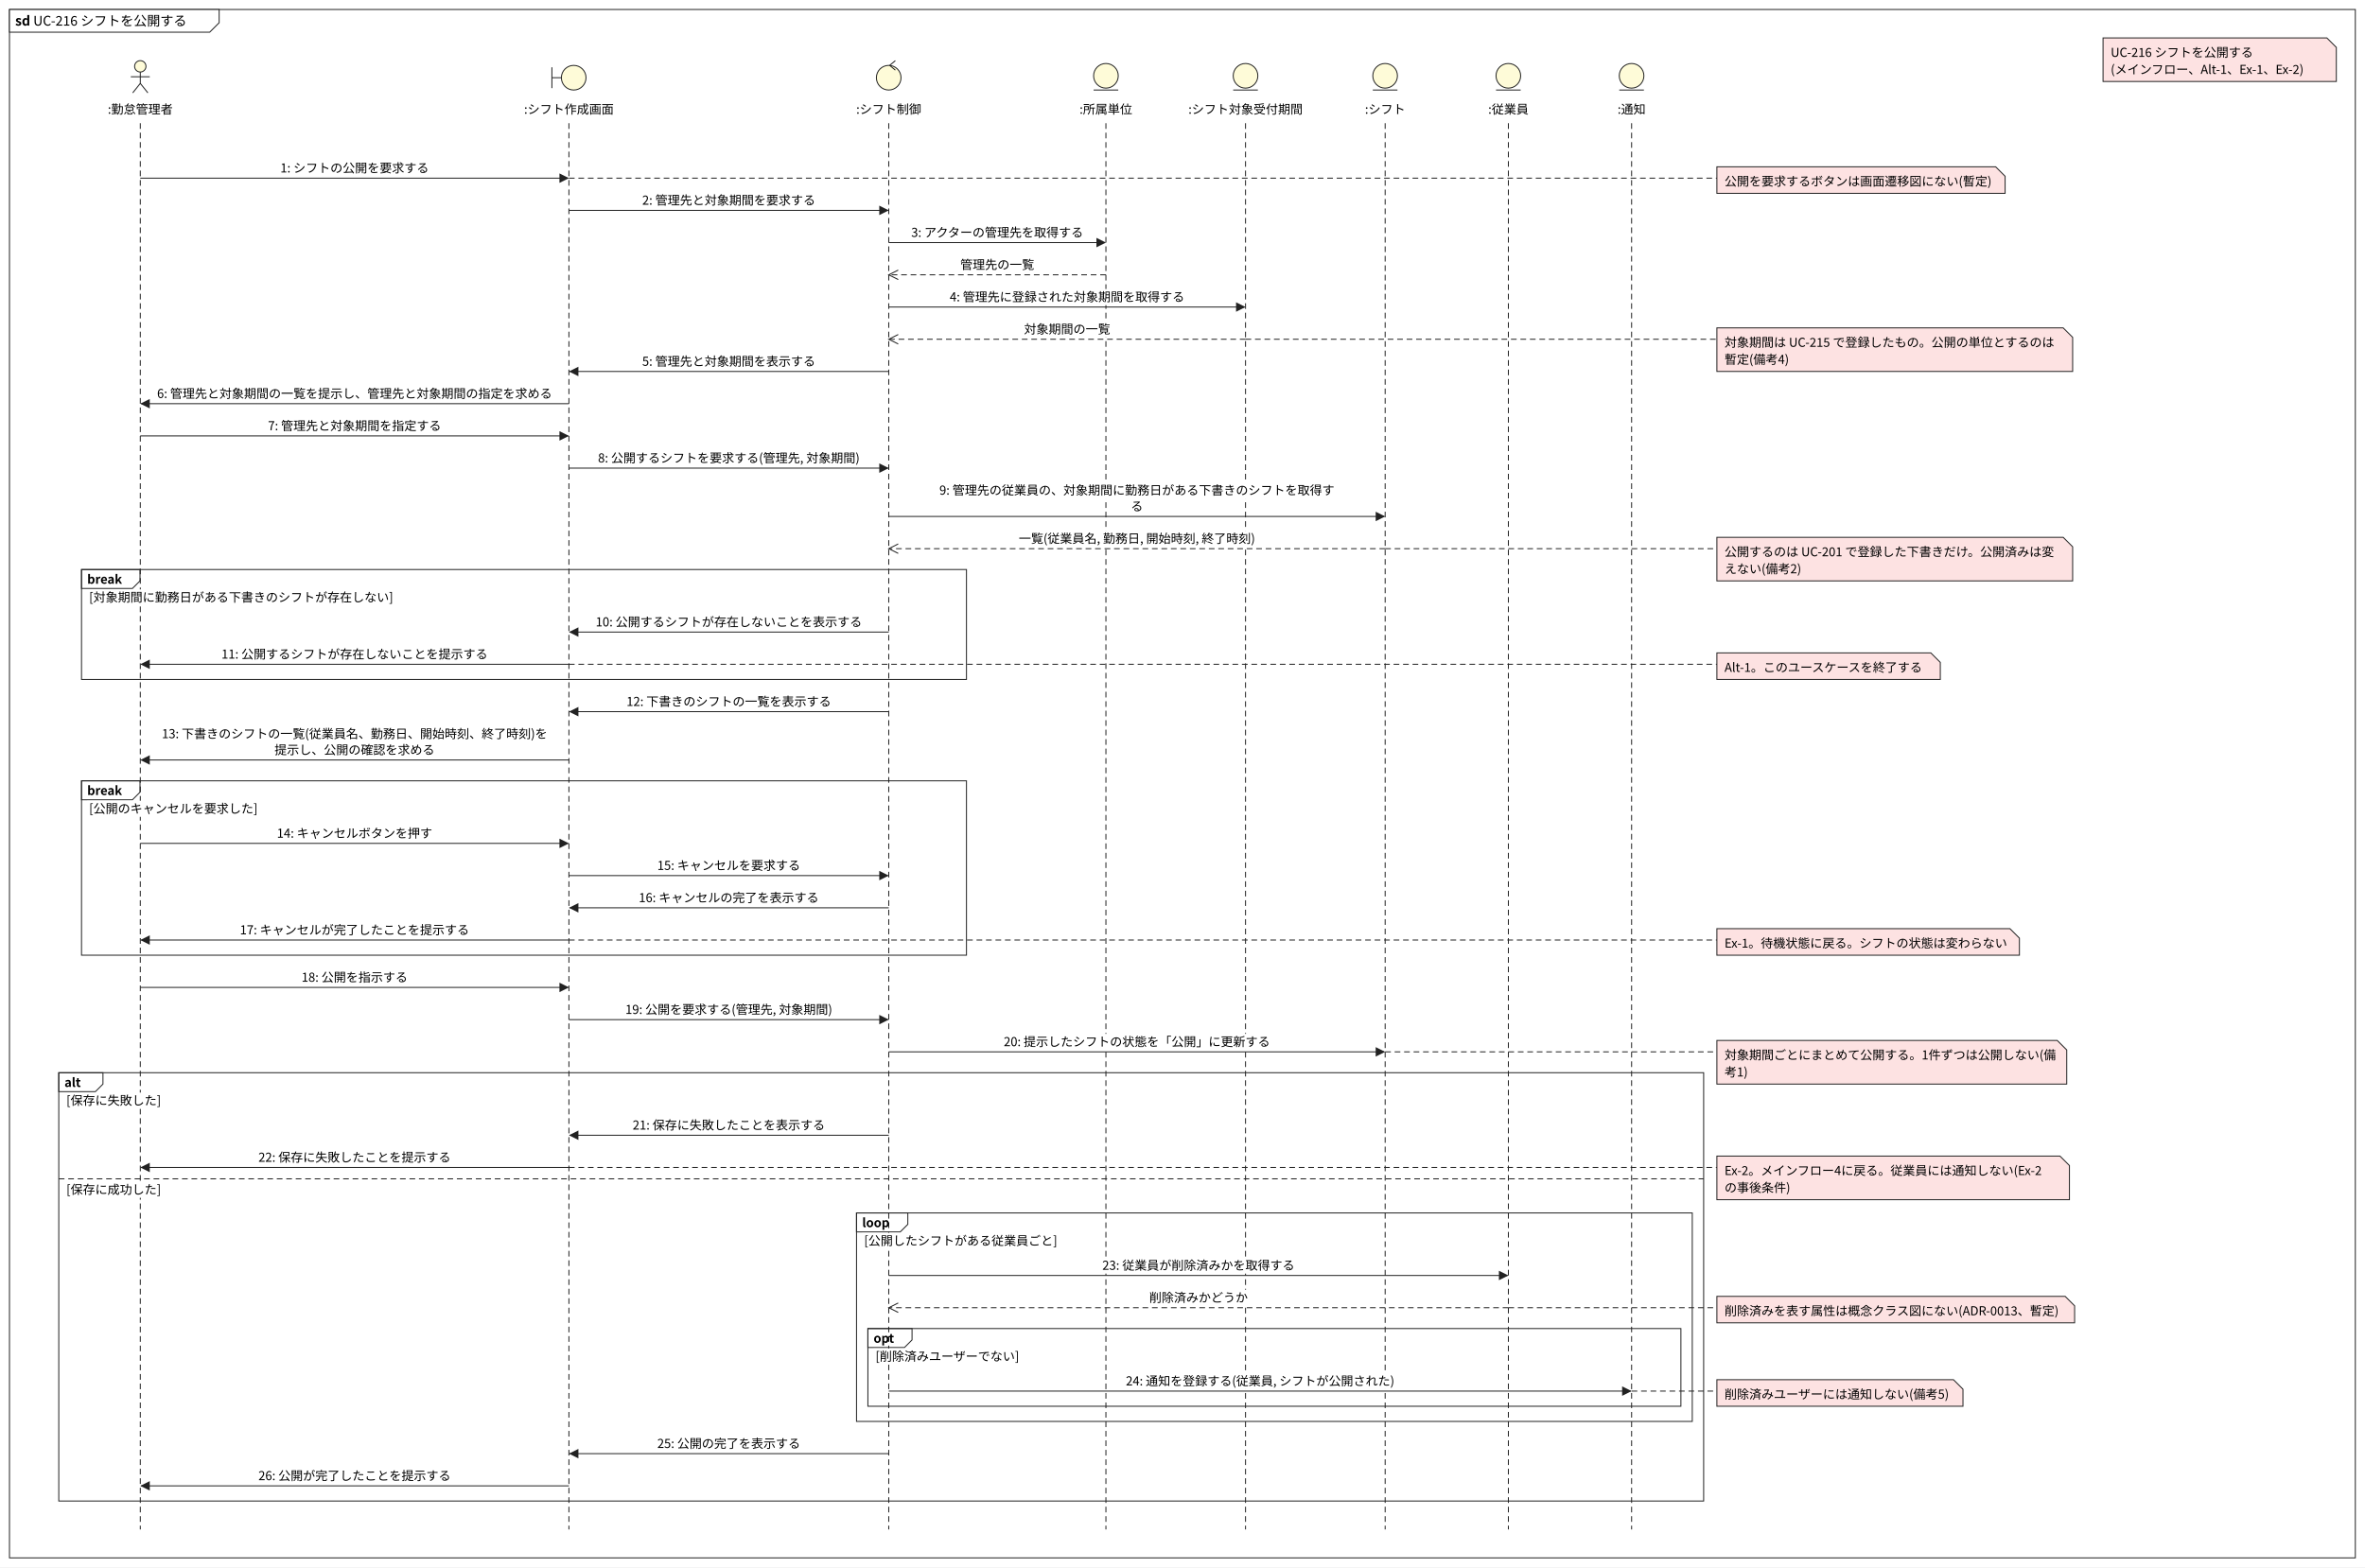
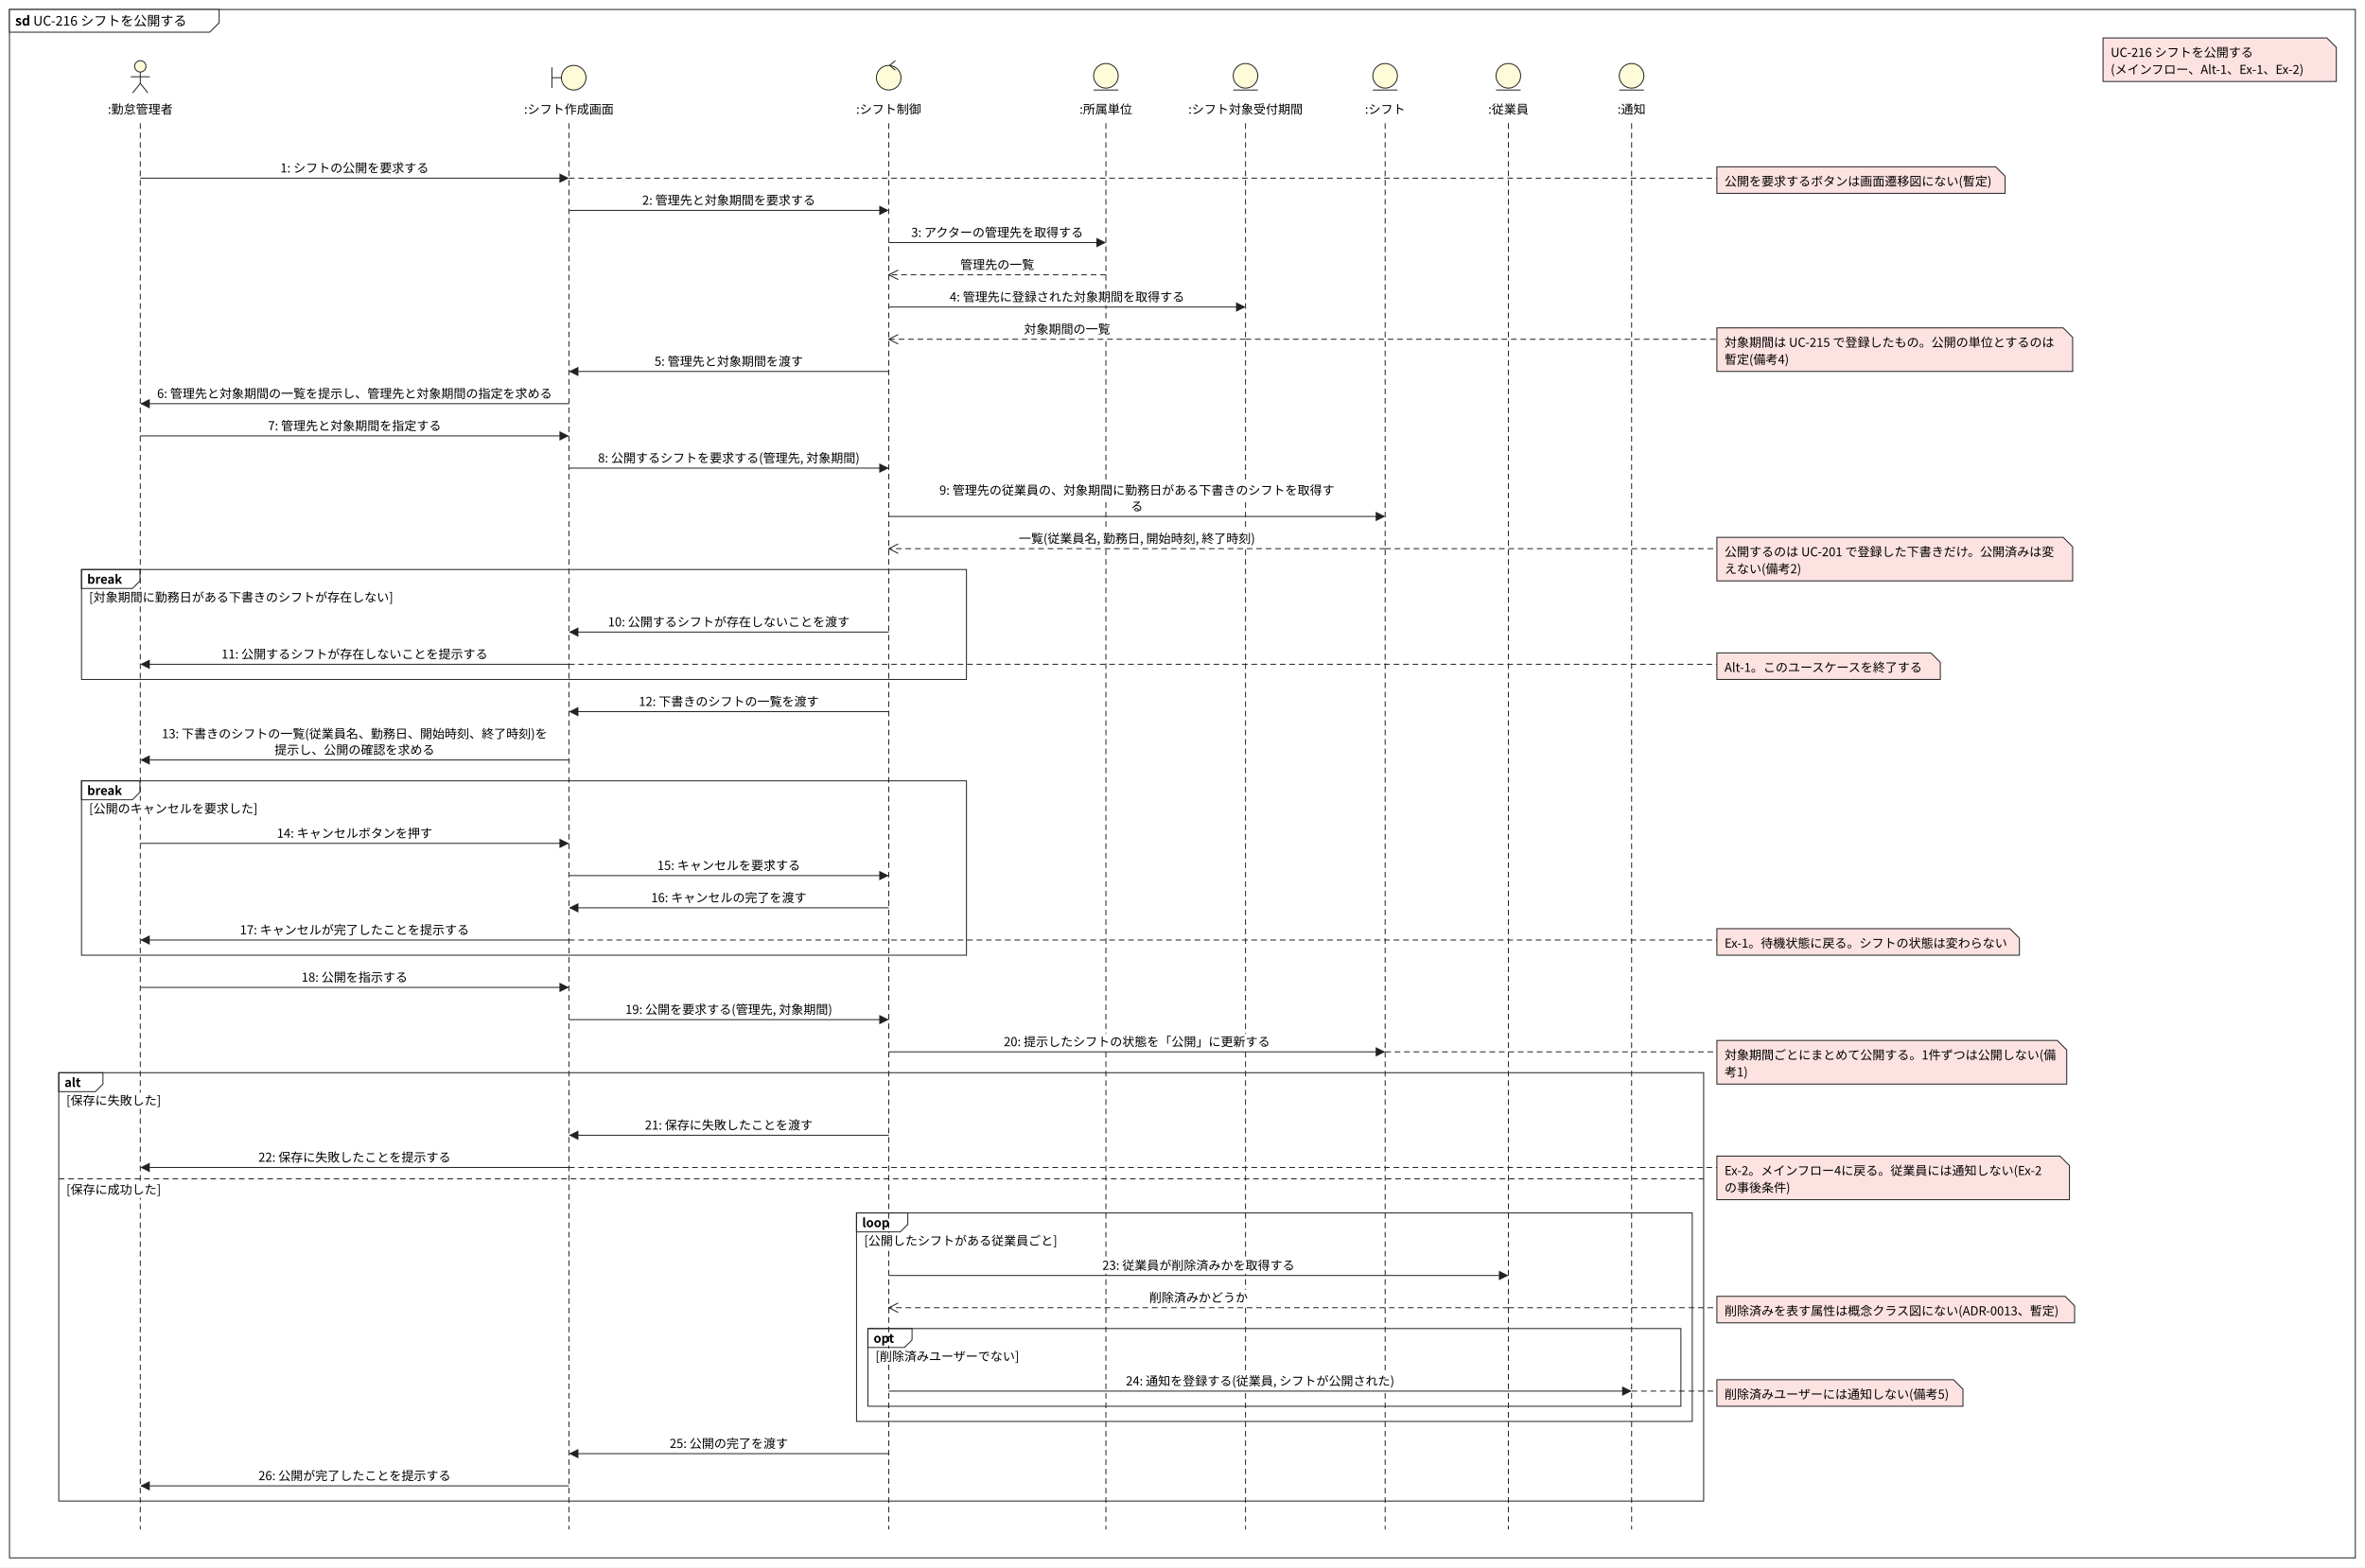
<svg xmlns="http://www.w3.org/2000/svg" width="2495" height="1654" viewBox="0 0 2495 1654" font-family="'Noto Sans CJK JP','Noto Sans JP','Hiragino Sans','Yu Gothic','Meiryo','IPAGothic',sans-serif">
  <rect width="100%" height="100%" fill="#fff" />
  <rect x="10" y="10" width="2474.8" height="1634.0" fill="none" stroke="#222" />
  <path d="M10 10 H231.2 V24 L221.2 34 H10 Z" fill="#fff" stroke="#222" />
  <line x1="148.0" y1="188.0" x2="599.2" y2="188.0" stroke="#222" stroke-width="1" />
  <polygon points="600.2,188.0 590.2,183.0 590.2,193.0" fill="#222" />
  <line x1="600.2" y1="188.0" x2="1811.3" y2="188.0" stroke="#222" stroke-width="1" stroke-dasharray="6 4" />
  <line x1="600.2" y1="222.0" x2="936.6" y2="222.0" stroke="#222" stroke-width="1" />
  <polygon points="937.6,222.0 927.6,217.0 927.6,227.0" fill="#222" />
  <line x1="937.6" y1="256.0" x2="1165.7" y2="256.0" stroke="#222" stroke-width="1" />
  <polygon points="1166.7,256.0 1156.7,251.0 1156.7,261.0" fill="#222" />
  <line x1="1166.7" y1="290.0" x2="938.6" y2="290.0" stroke="#222" stroke-width="1" stroke-dasharray="6 4" />
  <polyline points="947.6,285.0 937.6,290.0 947.6,295.0" fill="none" stroke="#222" />
  <line x1="937.6" y1="324.0" x2="1313.0" y2="324.0" stroke="#222" stroke-width="1" />
  <polygon points="1314.0,324.0 1304.0,319.0 1304.0,329.0" fill="#222" />
  <line x1="1314.0" y1="358.0" x2="938.6" y2="358.0" stroke="#222" stroke-width="1" stroke-dasharray="6 4" />
  <polyline points="947.6,353.0 937.6,358.0 947.6,363.0" fill="none" stroke="#222" />
  <line x1="1314.0" y1="358.0" x2="1811.3" y2="358.0" stroke="#222" stroke-width="1" stroke-dasharray="6 4" />
  <line x1="937.6" y1="392.0" x2="601.2" y2="392.0" stroke="#222" stroke-width="1" />
  <polygon points="600.2,392.0 610.2,387.0 610.2,397.0" fill="#222" />
  <line x1="600.2" y1="426.0" x2="149.0" y2="426.0" stroke="#222" stroke-width="1" />
  <polygon points="148.0,426.0 158.0,421.0 158.0,431.0" fill="#222" />
  <line x1="148.0" y1="460.0" x2="599.2" y2="460.0" stroke="#222" stroke-width="1" />
  <polygon points="600.2,460.0 590.2,455.0 590.2,465.0" fill="#222" />
  <line x1="600.2" y1="494.0" x2="936.6" y2="494.0" stroke="#222" stroke-width="1" />
  <polygon points="937.6,494.0 927.6,489.0 927.6,499.0" fill="#222" />
  <line x1="937.6" y1="545.0" x2="1460.3" y2="545.0" stroke="#222" stroke-width="1" />
  <polygon points="1461.3,545.0 1451.3,540.0 1451.3,550.0" fill="#222" />
  <line x1="1461.3" y1="579.0" x2="938.6" y2="579.0" stroke="#222" stroke-width="1" stroke-dasharray="6 4" />
  <polyline points="947.6,574.0 937.6,579.0 947.6,584.0" fill="none" stroke="#222" />
  <line x1="1461.3" y1="579.0" x2="1811.3" y2="579.0" stroke="#222" stroke-width="1" stroke-dasharray="6 4" />
  <path d="M86 601 H147.7 V613 L139.7 621 H86 Z" fill="#fff" stroke="#222" />
  <line x1="937.6" y1="667.0" x2="601.2" y2="667.0" stroke="#222" stroke-width="1" />
  <polygon points="600.2,667.0 610.2,662.0 610.2,672.0" fill="#222" />
  <line x1="600.2" y1="701.0" x2="149.0" y2="701.0" stroke="#222" stroke-width="1" />
  <polygon points="148.0,701.0 158.0,696.0 158.0,706.0" fill="#222" />
  <line x1="600.2" y1="701.0" x2="1811.3" y2="701.0" stroke="#222" stroke-width="1" stroke-dasharray="6 4" />
  <rect x="86.0" y="601.0" width="933.6" height="116.0" rx="0" fill="none" stroke="#222" />
  <line x1="937.6" y1="751.0" x2="601.2" y2="751.0" stroke="#222" stroke-width="1" />
  <polygon points="600.2,751.0 610.2,746.0 610.2,756.0" fill="#222" />
  <line x1="600.2" y1="802.0" x2="149.0" y2="802.0" stroke="#222" stroke-width="1" />
  <polygon points="148.0,802.0 158.0,797.0 158.0,807.0" fill="#222" />
  <path d="M86 824 H147.7 V836 L139.7 844 H86 Z" fill="#fff" stroke="#222" />
  <line x1="148.0" y1="890.0" x2="599.2" y2="890.0" stroke="#222" stroke-width="1" />
  <polygon points="600.2,890.0 590.2,885.0 590.2,895.0" fill="#222" />
  <line x1="600.2" y1="924.0" x2="936.6" y2="924.0" stroke="#222" stroke-width="1" />
  <polygon points="937.6,924.0 927.6,919.0 927.6,929.0" fill="#222" />
  <line x1="937.6" y1="958.0" x2="601.2" y2="958.0" stroke="#222" stroke-width="1" />
  <polygon points="600.2,958.0 610.2,953.0 610.2,963.0" fill="#222" />
  <line x1="600.2" y1="992.0" x2="149.0" y2="992.0" stroke="#222" stroke-width="1" />
  <polygon points="148.0,992.0 158.0,987.0 158.0,997.0" fill="#222" />
  <line x1="600.2" y1="992.0" x2="1811.3" y2="992.0" stroke="#222" stroke-width="1" stroke-dasharray="6 4" />
  <rect x="86.0" y="824.0" width="933.6" height="184.0" rx="0" fill="none" stroke="#222" />
  <line x1="148.0" y1="1042.0" x2="599.2" y2="1042.0" stroke="#222" stroke-width="1" />
  <polygon points="600.2,1042.0 590.2,1037.0 590.2,1047.0" fill="#222" />
  <line x1="600.2" y1="1076.0" x2="936.6" y2="1076.0" stroke="#222" stroke-width="1" />
  <polygon points="937.6,1076.0 927.6,1071.0 927.6,1081.0" fill="#222" />
  <line x1="937.6" y1="1110.0" x2="1460.3" y2="1110.0" stroke="#222" stroke-width="1" />
  <polygon points="1461.3,1110.0 1451.3,1105.0 1451.3,1115.0" fill="#222" />
  <line x1="1461.3" y1="1110.0" x2="1811.3" y2="1110.0" stroke="#222" stroke-width="1" stroke-dasharray="6 4" />
  <path d="M62 1132 H108.62 V1144 L100.62 1152 H62 Z" fill="#fff" stroke="#222" />
  <line x1="937.6" y1="1198.0" x2="601.2" y2="1198.0" stroke="#222" stroke-width="1" />
  <polygon points="600.2,1198.0 610.2,1193.0 610.2,1203.0" fill="#222" />
  <line x1="600.2" y1="1232.0" x2="149.0" y2="1232.0" stroke="#222" stroke-width="1" />
  <polygon points="148.0,1232.0 158.0,1227.0 158.0,1237.0" fill="#222" />
  <line x1="600.2" y1="1232.0" x2="1811.3" y2="1232.0" stroke="#222" stroke-width="1" stroke-dasharray="6 4" />
  <path d="M903.56 1280 H957.72 V1292 L949.72 1300 H903.56 Z" fill="#fff" stroke="#222" />
  <line x1="937.6" y1="1346.0" x2="1590.3" y2="1346.0" stroke="#222" stroke-width="1" />
  <polygon points="1591.3,1346.0 1581.3,1341.0 1581.3,1351.0" fill="#222" />
  <line x1="1591.3" y1="1380.0" x2="938.6" y2="1380.0" stroke="#222" stroke-width="1" stroke-dasharray="6 4" />
  <polyline points="947.6,1375.0 937.6,1380.0 947.6,1385.0" fill="none" stroke="#222" />
  <line x1="1591.3" y1="1380.0" x2="1811.3" y2="1380.0" stroke="#222" stroke-width="1" stroke-dasharray="6 4" />
  <path d="M915.56 1402 H962.18 V1414 L954.18 1422 H915.56 Z" fill="#fff" stroke="#222" />
  <line x1="937.6" y1="1468.0" x2="1720.3" y2="1468.0" stroke="#222" stroke-width="1" />
  <polygon points="1721.3,1468.0 1711.3,1463.0 1711.3,1473.0" fill="#222" />
  <line x1="1721.3" y1="1468.0" x2="1811.3" y2="1468.0" stroke="#222" stroke-width="1" stroke-dasharray="6 4" />
  <rect x="915.6" y="1402.0" width="857.7" height="82.0" rx="0" fill="none" stroke="#222" />
  <rect x="903.6" y="1280.0" width="881.7" height="220.0" rx="0" fill="none" stroke="#222" />
  <line x1="937.6" y1="1534.0" x2="601.2" y2="1534.0" stroke="#222" stroke-width="1" />
  <polygon points="600.2,1534.0 610.2,1529.0 610.2,1539.0" fill="#222" />
  <line x1="600.2" y1="1568.0" x2="149.0" y2="1568.0" stroke="#222" stroke-width="1" />
  <polygon points="148.0,1568.0 158.0,1563.0 158.0,1573.0" fill="#222" />
  <rect x="62.0" y="1132.0" width="1735.3" height="452.0" rx="0" fill="none" stroke="#222" />
  <line x1="62.0" y1="1244.0" x2="1797.3" y2="1244.0" stroke="#222" stroke-width="1" stroke-dasharray="6 4" />
  <circle cx="148" cy="70" r="6" fill="#fefbd8" stroke="#222" />
  <path d="M148 76 V88 M138 81 H158 M148 88 L140 98 M148 88 L156 98" fill="none" stroke="#222" />
  <line x1="148.0" y1="130.0" x2="148.0" y2="1614.0" stroke="#222" stroke-width="1" stroke-dasharray="6 4" />
  <circle cx="605.24" cy="82" r="13" fill="#fefbd8" stroke="#222" />
  <path d="M592.24 82 H582.24 M582.24 71 V93" fill="none" stroke="#222" />
  <line x1="600.2" y1="130.0" x2="600.2" y2="1614.0" stroke="#222" stroke-width="1" stroke-dasharray="6 4" />
  <circle cx="937.56" cy="82" r="13" fill="#fefbd8" stroke="#222" />
  <path d="M938.56 69 l6 -5 M938.56 69 l6 5" fill="none" stroke="#222" />
  <line x1="937.6" y1="130.0" x2="937.6" y2="1614.0" stroke="#222" stroke-width="1" stroke-dasharray="6 4" />
  <circle cx="1166.72" cy="80" r="13" fill="#fefbd8" stroke="#222" />
  <path d="M1153.72 95 H1179.72" fill="none" stroke="#222" />
  <line x1="1166.7" y1="130.0" x2="1166.7" y2="1614.0" stroke="#222" stroke-width="1" stroke-dasharray="6 4" />
  <circle cx="1313.99" cy="80" r="13" fill="#fefbd8" stroke="#222" />
  <path d="M1300.99 95 H1326.99" fill="none" stroke="#222" />
  <line x1="1314.0" y1="130.0" x2="1314.0" y2="1614.0" stroke="#222" stroke-width="1" stroke-dasharray="6 4" />
  <circle cx="1461.26" cy="80" r="13" fill="#fefbd8" stroke="#222" />
  <path d="M1448.26 95 H1474.26" fill="none" stroke="#222" />
  <line x1="1461.3" y1="130.0" x2="1461.3" y2="1614.0" stroke="#222" stroke-width="1" stroke-dasharray="6 4" />
  <circle cx="1591.26" cy="80" r="13" fill="#fefbd8" stroke="#222" />
  <path d="M1578.26 95 H1604.26" fill="none" stroke="#222" />
  <line x1="1591.3" y1="130.0" x2="1591.3" y2="1614.0" stroke="#222" stroke-width="1" stroke-dasharray="6 4" />
  <circle cx="1721.26" cy="80" r="13" fill="#fefbd8" stroke="#222" />
  <path d="M1708.26 95 H1734.26" fill="none" stroke="#222" />
  <line x1="1721.3" y1="130.0" x2="1721.3" y2="1614.0" stroke="#222" stroke-width="1" stroke-dasharray="6 4" />
  <rect x="289.3" y="169.0" width="169.6" height="17.0" fill="#fff" />
  <text x="374.1" y="182.0" font-size="13" text-anchor="middle">1: シフトの公開を要求する</text>
  <rect x="671.1" y="203.0" width="195.6" height="17.0" fill="#fff" />
  <text x="768.9" y="216.0" font-size="13" text-anchor="middle">2: 管理先と対象期間を要求する</text>
  <rect x="954.3" y="237.0" width="195.6" height="17.0" fill="#fff" />
  <text x="1052.1" y="250.0" font-size="13" text-anchor="middle">3: アクターの管理先を取得する</text>
  <rect x="1011.1" y="271.0" width="82.0" height="17.0" fill="#fff" />
  <text x="1052.1" y="284.0" font-size="13" text-anchor="middle">管理先の一覧</text>
  <rect x="995.5" y="305.0" width="260.6" height="17.0" fill="#fff" />
  <text x="1125.8" y="318.0" font-size="13" text-anchor="middle">4: 管理先に登録された対象期間を取得する</text>
  <rect x="1078.3" y="339.0" width="95.0" height="17.0" fill="#fff" />
  <text x="1125.8" y="352.0" font-size="13" text-anchor="middle">対象期間の一覧</text>
-   <rect x="671.1" y="373.0" width="195.6" height="17.0" fill="#fff" />
-   <text x="768.9" y="386.0" font-size="13" text-anchor="middle">5: 管理先と対象期間を表示する</text>
+   <rect x="684.1" y="373.0" width="169.6" height="17.0" fill="#fff" />
+   <text x="768.9" y="386.0" font-size="13" text-anchor="middle">5: 管理先と対象期間を渡す</text>
  <rect x="159.3" y="407.0" width="429.6" height="17.0" fill="#fff" />
  <text x="374.1" y="420.0" font-size="13" text-anchor="middle">6: 管理先と対象期間の一覧を提示し、管理先と対象期間の指定を求める</text>
  <rect x="276.3" y="441.0" width="195.6" height="17.0" fill="#fff" />
  <text x="374.1" y="454.0" font-size="13" text-anchor="middle">7: 管理先と対象期間を指定する</text>
  <rect x="617.0" y="475.0" width="303.8" height="17.0" fill="#fff" />
  <text x="768.9" y="488.0" font-size="13" text-anchor="middle">8: 公開するシフトを要求する(管理先, 対象期間)</text>
  <rect x="984.6" y="509.0" width="429.6" height="17.0" fill="#fff" />
  <text x="1199.4" y="522.0" font-size="13" text-anchor="middle">9: 管理先の従業員の、対象期間に勤務日がある下書きのシフトを取得す</text>
  <rect x="1190.9" y="526.0" width="17.0" height="17.0" fill="#fff" />
  <text x="1199.4" y="539.0" font-size="13" text-anchor="middle">る</text>
  <rect x="1056.7" y="560.0" width="285.3" height="17.0" fill="#fff" />
  <text x="1199.4" y="573.0" font-size="13" text-anchor="middle">一覧(従業員名, 勤務日, 開始時刻, 終了時刻)</text>
  <text x="92.0" y="616.0" font-size="13" text-anchor="start" font-weight="bold">break</text>
  <rect x="92.0" y="622.0" width="331.1" height="17.0" fill="#fff" />
  <text x="94.0" y="635.0" font-size="13" text-anchor="start">[対象期間に勤務日がある下書きのシフトが存在しない]</text>
-   <rect x="621.8" y="648.0" width="294.2" height="17.0" fill="#fff" />
-   <text x="768.9" y="661.0" font-size="13" text-anchor="middle">10: 公開するシフトが存在しないことを表示する</text>
+   <rect x="634.8" y="648.0" width="268.2" height="17.0" fill="#fff" />
+   <text x="768.9" y="661.0" font-size="13" text-anchor="middle">10: 公開するシフトが存在しないことを渡す</text>
  <rect x="227.0" y="682.0" width="294.2" height="17.0" fill="#fff" />
  <text x="374.1" y="695.0" font-size="13" text-anchor="middle">11: 公開するシフトが存在しないことを提示する</text>
-   <rect x="654.3" y="732.0" width="229.2" height="17.0" fill="#fff" />
-   <text x="768.9" y="745.0" font-size="13" text-anchor="middle">12: 下書きのシフトの一覧を表示する</text>
+   <rect x="667.3" y="732.0" width="203.2" height="17.0" fill="#fff" />
+   <text x="768.9" y="745.0" font-size="13" text-anchor="middle">12: 下書きのシフトの一覧を渡す</text>
  <rect x="161.0" y="766.0" width="426.2" height="17.0" fill="#fff" />
  <text x="374.1" y="779.0" font-size="13" text-anchor="middle">13: 下書きのシフトの一覧(従業員名、勤務日、開始時刻、終了時刻)を</text>
  <rect x="287.6" y="783.0" width="173.0" height="17.0" fill="#fff" />
  <text x="374.1" y="796.0" font-size="13" text-anchor="middle">提示し、公開の確認を求める</text>
  <text x="92.0" y="839.0" font-size="13" text-anchor="start" font-weight="bold">break</text>
  <rect x="92.0" y="845.0" width="188.1" height="17.0" fill="#fff" />
  <text x="94.0" y="858.0" font-size="13" text-anchor="start">[公開のキャンセルを要求した]</text>
  <rect x="285.5" y="871.0" width="177.2" height="17.0" fill="#fff" />
  <text x="374.1" y="884.0" font-size="13" text-anchor="middle">14: キャンセルボタンを押す</text>
  <rect x="686.8" y="905.0" width="164.2" height="17.0" fill="#fff" />
  <text x="768.9" y="918.0" font-size="13" text-anchor="middle">15: キャンセルを要求する</text>
-   <rect x="667.3" y="939.0" width="203.2" height="17.0" fill="#fff" />
-   <text x="768.9" y="952.0" font-size="13" text-anchor="middle">16: キャンセルの完了を表示する</text>
+   <rect x="680.3" y="939.0" width="177.2" height="17.0" fill="#fff" />
+   <text x="768.9" y="952.0" font-size="13" text-anchor="middle">16: キャンセルの完了を渡す</text>
  <rect x="246.5" y="973.0" width="255.2" height="17.0" fill="#fff" />
  <text x="374.1" y="986.0" font-size="13" text-anchor="middle">17: キャンセルが完了したことを提示する</text>
  <rect x="311.5" y="1023.0" width="125.2" height="17.0" fill="#fff" />
  <text x="374.1" y="1036.0" font-size="13" text-anchor="middle">18: 公開を指示する</text>
  <rect x="645.7" y="1057.0" width="246.3" height="17.0" fill="#fff" />
  <text x="768.9" y="1070.0" font-size="13" text-anchor="middle">19: 公開を要求する(管理先, 対象期間)</text>
  <rect x="1052.3" y="1091.0" width="294.2" height="17.0" fill="#fff" />
  <text x="1199.4" y="1104.0" font-size="13" text-anchor="middle">20: 提示したシフトの状態を「公開」に更新する</text>
  <text x="68.0" y="1147.0" font-size="13" text-anchor="start" font-weight="bold">alt</text>
  <rect x="68.0" y="1153.0" width="110.1" height="17.0" fill="#fff" />
  <text x="70.0" y="1166.0" font-size="13" text-anchor="start">[保存に失敗した]</text>
-   <rect x="660.8" y="1179.0" width="216.2" height="17.0" fill="#fff" />
-   <text x="768.9" y="1192.0" font-size="13" text-anchor="middle">21: 保存に失敗したことを表示する</text>
+   <rect x="673.8" y="1179.0" width="190.2" height="17.0" fill="#fff" />
+   <text x="768.9" y="1192.0" font-size="13" text-anchor="middle">21: 保存に失敗したことを渡す</text>
  <rect x="266.0" y="1213.0" width="216.2" height="17.0" fill="#fff" />
  <text x="374.1" y="1226.0" font-size="13" text-anchor="middle">22: 保存に失敗したことを提示する</text>
  <rect x="68.0" y="1247.0" width="110.1" height="17.0" fill="#fff" />
  <text x="70.0" y="1260.0" font-size="13" text-anchor="start">[保存に成功した]</text>
  <text x="909.6" y="1295.0" font-size="13" text-anchor="start" font-weight="bold">loop</text>
  <rect x="909.6" y="1301.0" width="214.1" height="17.0" fill="#fff" />
  <text x="911.6" y="1314.0" font-size="13" text-anchor="start">[公開したシフトがある従業員ごと]</text>
  <rect x="1156.3" y="1327.0" width="216.2" height="17.0" fill="#fff" />
  <text x="1264.4" y="1340.0" font-size="13" text-anchor="middle">23: 従業員が削除済みかを取得する</text>
  <rect x="1210.4" y="1361.0" width="108.0" height="17.0" fill="#fff" />
  <text x="1264.4" y="1374.0" font-size="13" text-anchor="middle">削除済みかどうか</text>
  <text x="921.6" y="1417.0" font-size="13" text-anchor="start" font-weight="bold">opt</text>
  <rect x="921.6" y="1423.0" width="162.1" height="17.0" fill="#fff" />
  <text x="923.6" y="1436.0" font-size="13" text-anchor="start">[削除済みユーザーでない]</text>
  <rect x="1173.7" y="1449.0" width="311.3" height="17.0" fill="#fff" />
  <text x="1329.4" y="1462.0" font-size="13" text-anchor="middle">24: 通知を登録する(従業員, シフトが公開された)</text>
-   <rect x="686.8" y="1515.0" width="164.2" height="17.0" fill="#fff" />
-   <text x="768.9" y="1528.0" font-size="13" text-anchor="middle">25: 公開の完了を表示する</text>
+   <rect x="699.8" y="1515.0" width="138.2" height="17.0" fill="#fff" />
+   <text x="768.9" y="1528.0" font-size="13" text-anchor="middle">25: 公開の完了を渡す</text>
  <rect x="266.0" y="1549.0" width="216.2" height="17.0" fill="#fff" />
  <text x="374.1" y="1562.0" font-size="13" text-anchor="middle">26: 公開が完了したことを提示する</text>
  <text x="148.0" y="120.0" font-size="13" text-anchor="middle">:勤怠管理者</text>
  <text x="600.2" y="120.0" font-size="13" text-anchor="middle">:シフト作成画面</text>
  <text x="937.6" y="120.0" font-size="13" text-anchor="middle">:シフト制御</text>
  <text x="1166.7" y="120.0" font-size="13" text-anchor="middle">:所属単位</text>
  <text x="1314.0" y="120.0" font-size="13" text-anchor="middle">:シフト対象受付期間</text>
  <text x="1461.3" y="120.0" font-size="13" text-anchor="middle">:シフト</text>
  <text x="1591.3" y="120.0" font-size="13" text-anchor="middle">:従業員</text>
  <text x="1721.3" y="120.0" font-size="13" text-anchor="middle">:通知</text>
  <path d="M1811.26 176 H2105.34 L2115.34 186 V204 H1811.26 Z" fill="#fde2e2" stroke="#222" />
  <text x="1819.3" y="196.0" font-size="13" text-anchor="start">公開を要求するボタンは画面遷移図にない(暫定)</text>
  <path d="M1811.26 346 H2176.58 L2186.58 356 V392 H1811.26 Z" fill="#fde2e2" stroke="#222" />
  <text x="1819.3" y="366.0" font-size="13" text-anchor="start">対象期間は UC-215 で登録したもの。公開の単位とするのは</text>
  <text x="1819.3" y="384.0" font-size="13" text-anchor="start">暫定(備考4)</text>
  <path d="M1811.26 567 H2176.58 L2186.58 577 V613 H1811.26 Z" fill="#fde2e2" stroke="#222" />
  <text x="1819.3" y="587.0" font-size="13" text-anchor="start">公開するのは UC-201 で登録した下書きだけ。公開済みは変</text>
  <text x="1819.3" y="605.0" font-size="13" text-anchor="start">えない(備考2)</text>
  <path d="M1811.26 689 H2036.96 L2046.96 699 V717 H1811.26 Z" fill="#fde2e2" stroke="#222" />
  <text x="1819.3" y="709.0" font-size="13" text-anchor="start">Alt-1。このユースケースを終了する</text>
  <path d="M1811.26 980 H2120.42 L2130.42 990 V1008 H1811.26 Z" fill="#fde2e2" stroke="#222" />
  <text x="1819.3" y="1000.0" font-size="13" text-anchor="start">Ex-1。待機状態に戻る。シフトの状態は変わらない</text>
  <path d="M1811.26 1098 H2170.34 L2180.34 1108 V1144 H1811.26 Z" fill="#fde2e2" stroke="#222" />
  <text x="1819.3" y="1118.0" font-size="13" text-anchor="start">対象期間ごとにまとめて公開する。1件ずつは公開しない(備</text>
  <text x="1819.3" y="1136.0" font-size="13" text-anchor="start">考1)</text>
  <path d="M1811.26 1220 H2173.2 L2183.2 1230 V1266 H1811.26 Z" fill="#fde2e2" stroke="#222" />
  <text x="1819.3" y="1240.0" font-size="13" text-anchor="start">Ex-2。メインフロー4に戻る。従業員には通知しない(Ex-2 </text>
  <text x="1819.3" y="1258.0" font-size="13" text-anchor="start">の事後条件)</text>
  <path d="M1811.26 1368 H2178.66 L2188.66 1378 V1396 H1811.26 Z" fill="#fde2e2" stroke="#222" />
  <text x="1819.3" y="1388.0" font-size="13" text-anchor="start">削除済みを表す属性は概念クラス図にない(ADR-0013、暫定)</text>
  <path d="M1811.26 1456 H2060.88 L2070.88 1466 V1484 H1811.26 Z" fill="#fde2e2" stroke="#222" />
  <text x="1819.3" y="1476.0" font-size="13" text-anchor="start">削除済みユーザーには通知しない(備考5)</text>
  <path d="M2218.66 40 H2454.76 L2464.76 50 V86 H2218.66 Z" fill="#fde2e2" stroke="#222" />
  <text x="2226.7" y="60.0" font-size="13" text-anchor="start">UC-216 シフトを公開する</text>
  <text x="2226.7" y="78.0" font-size="13" text-anchor="start">(メインフロー、Alt-1、Ex-1、Ex-2)</text>
  <text x="16" y="27" font-size="14">
    <tspan font-weight="bold">sd</tspan> UC-216 シフトを公開する</text>
</svg>
